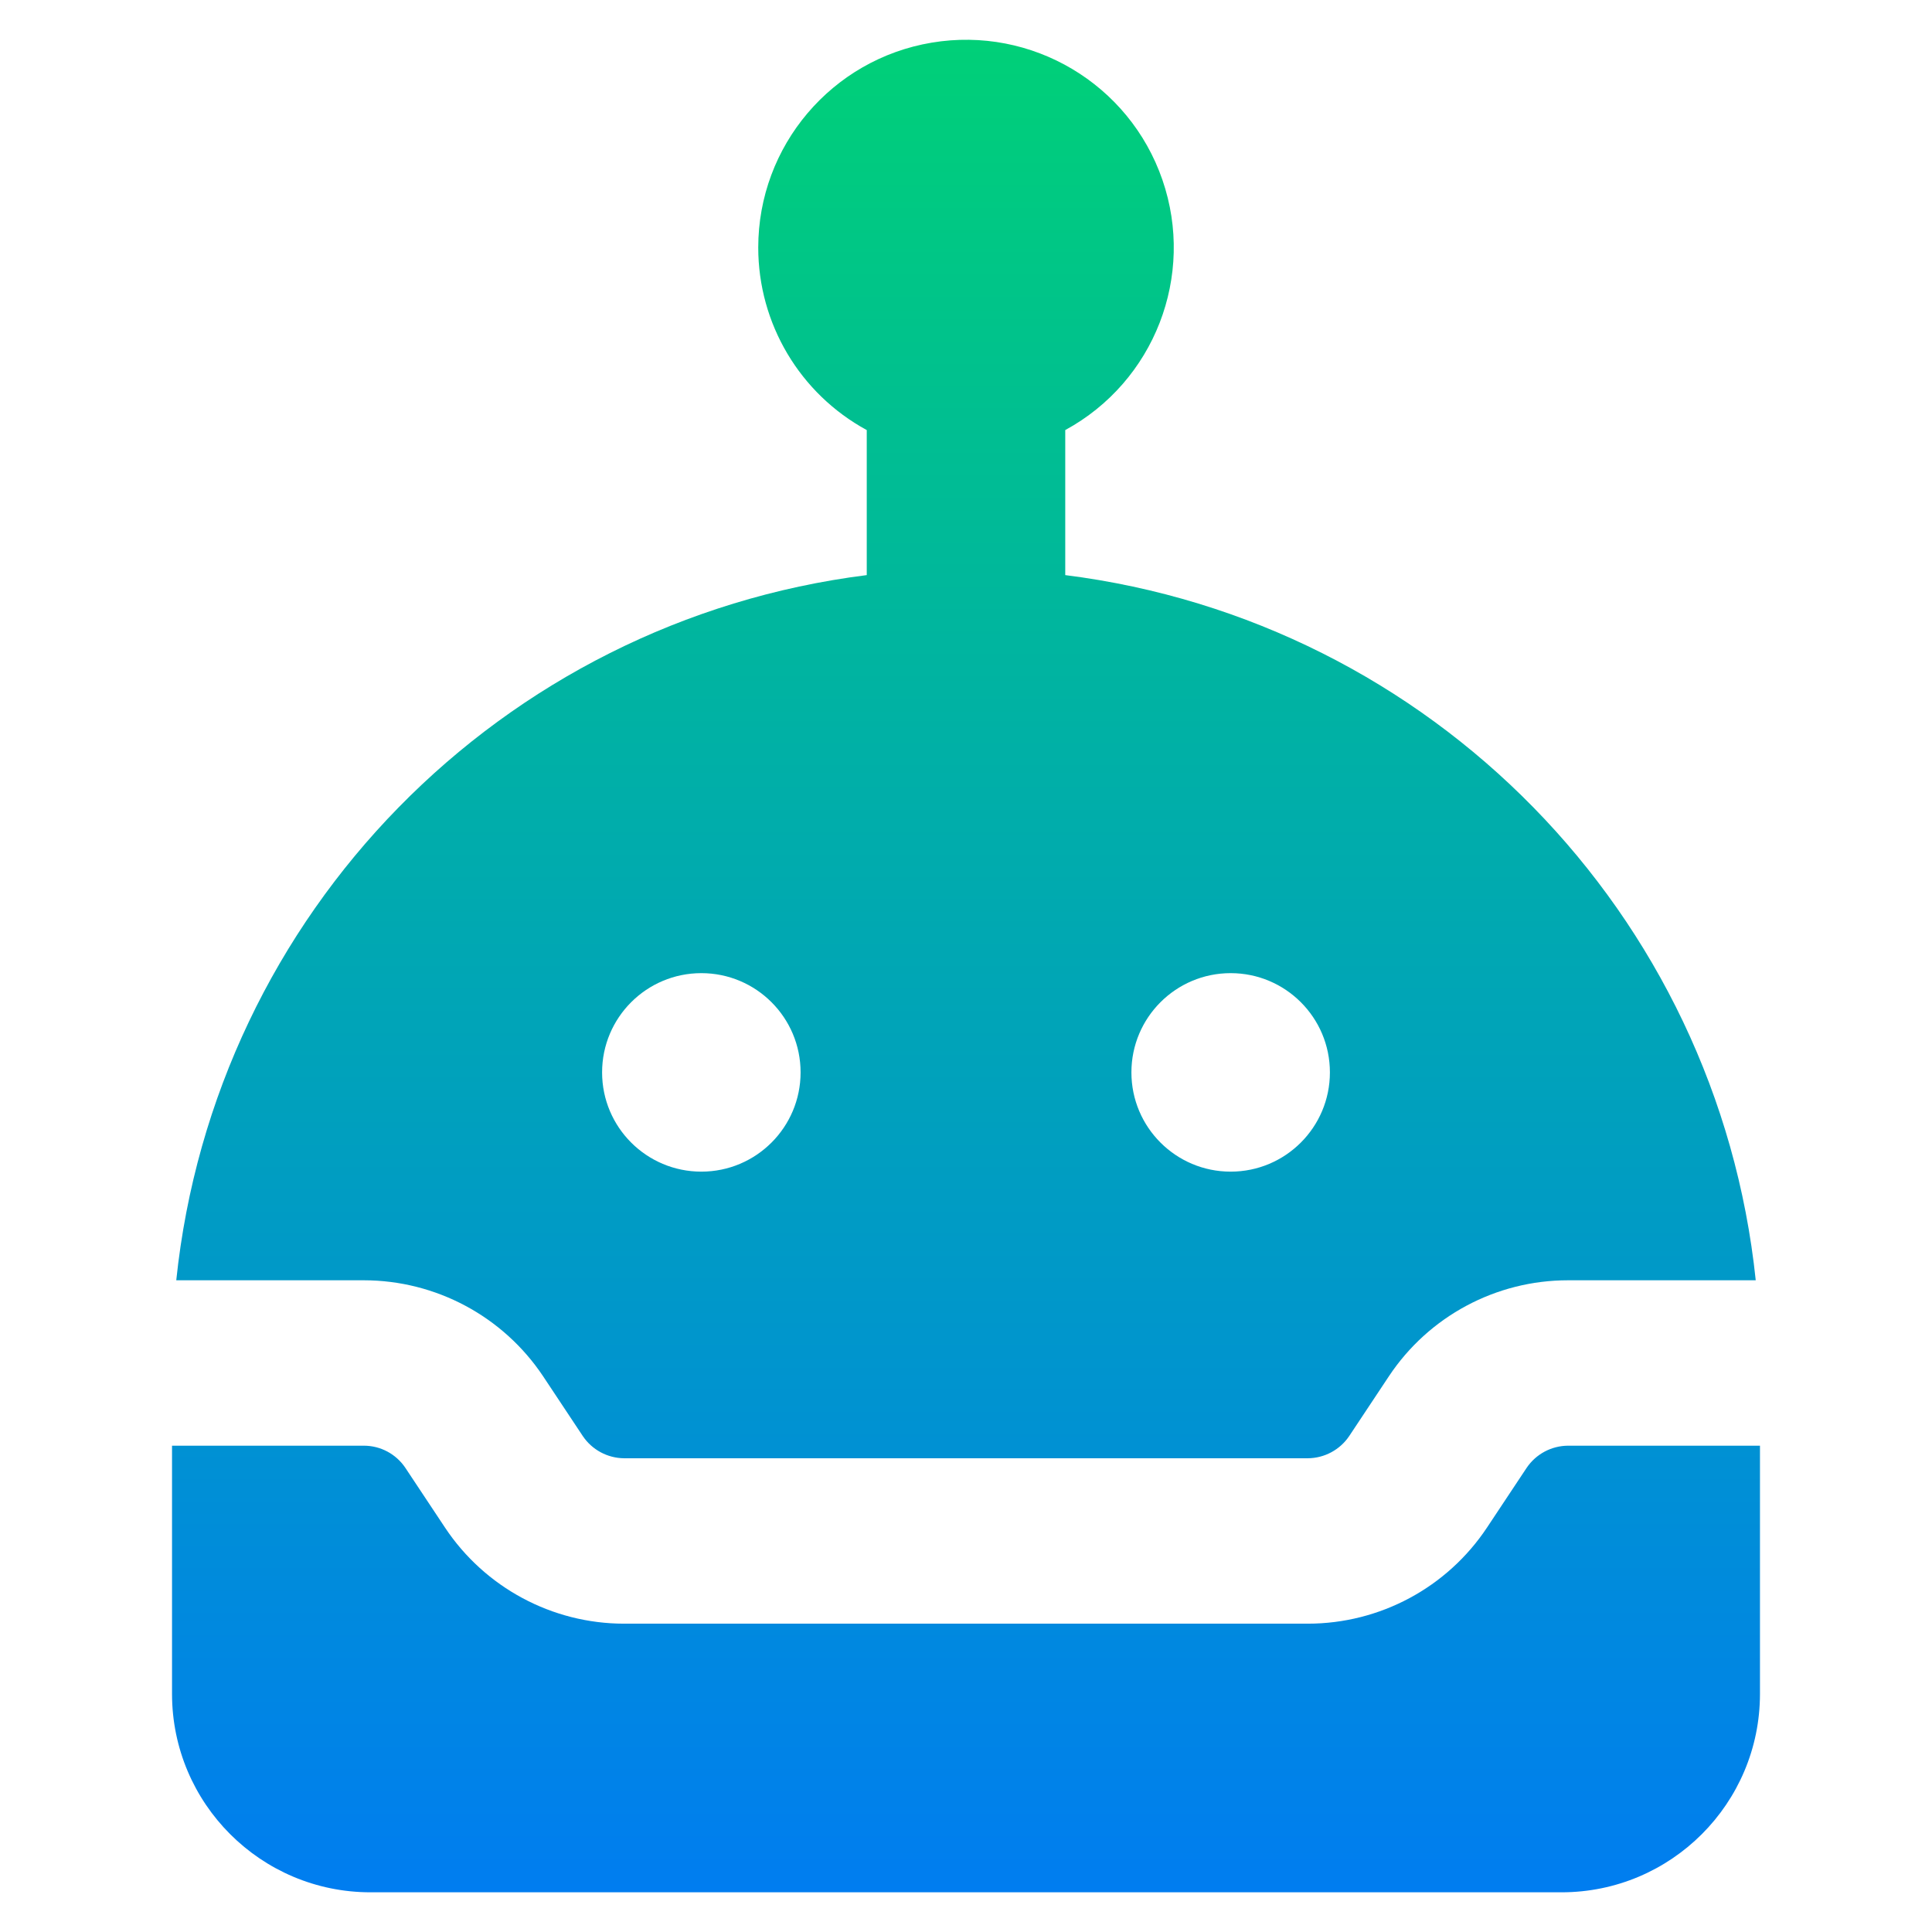
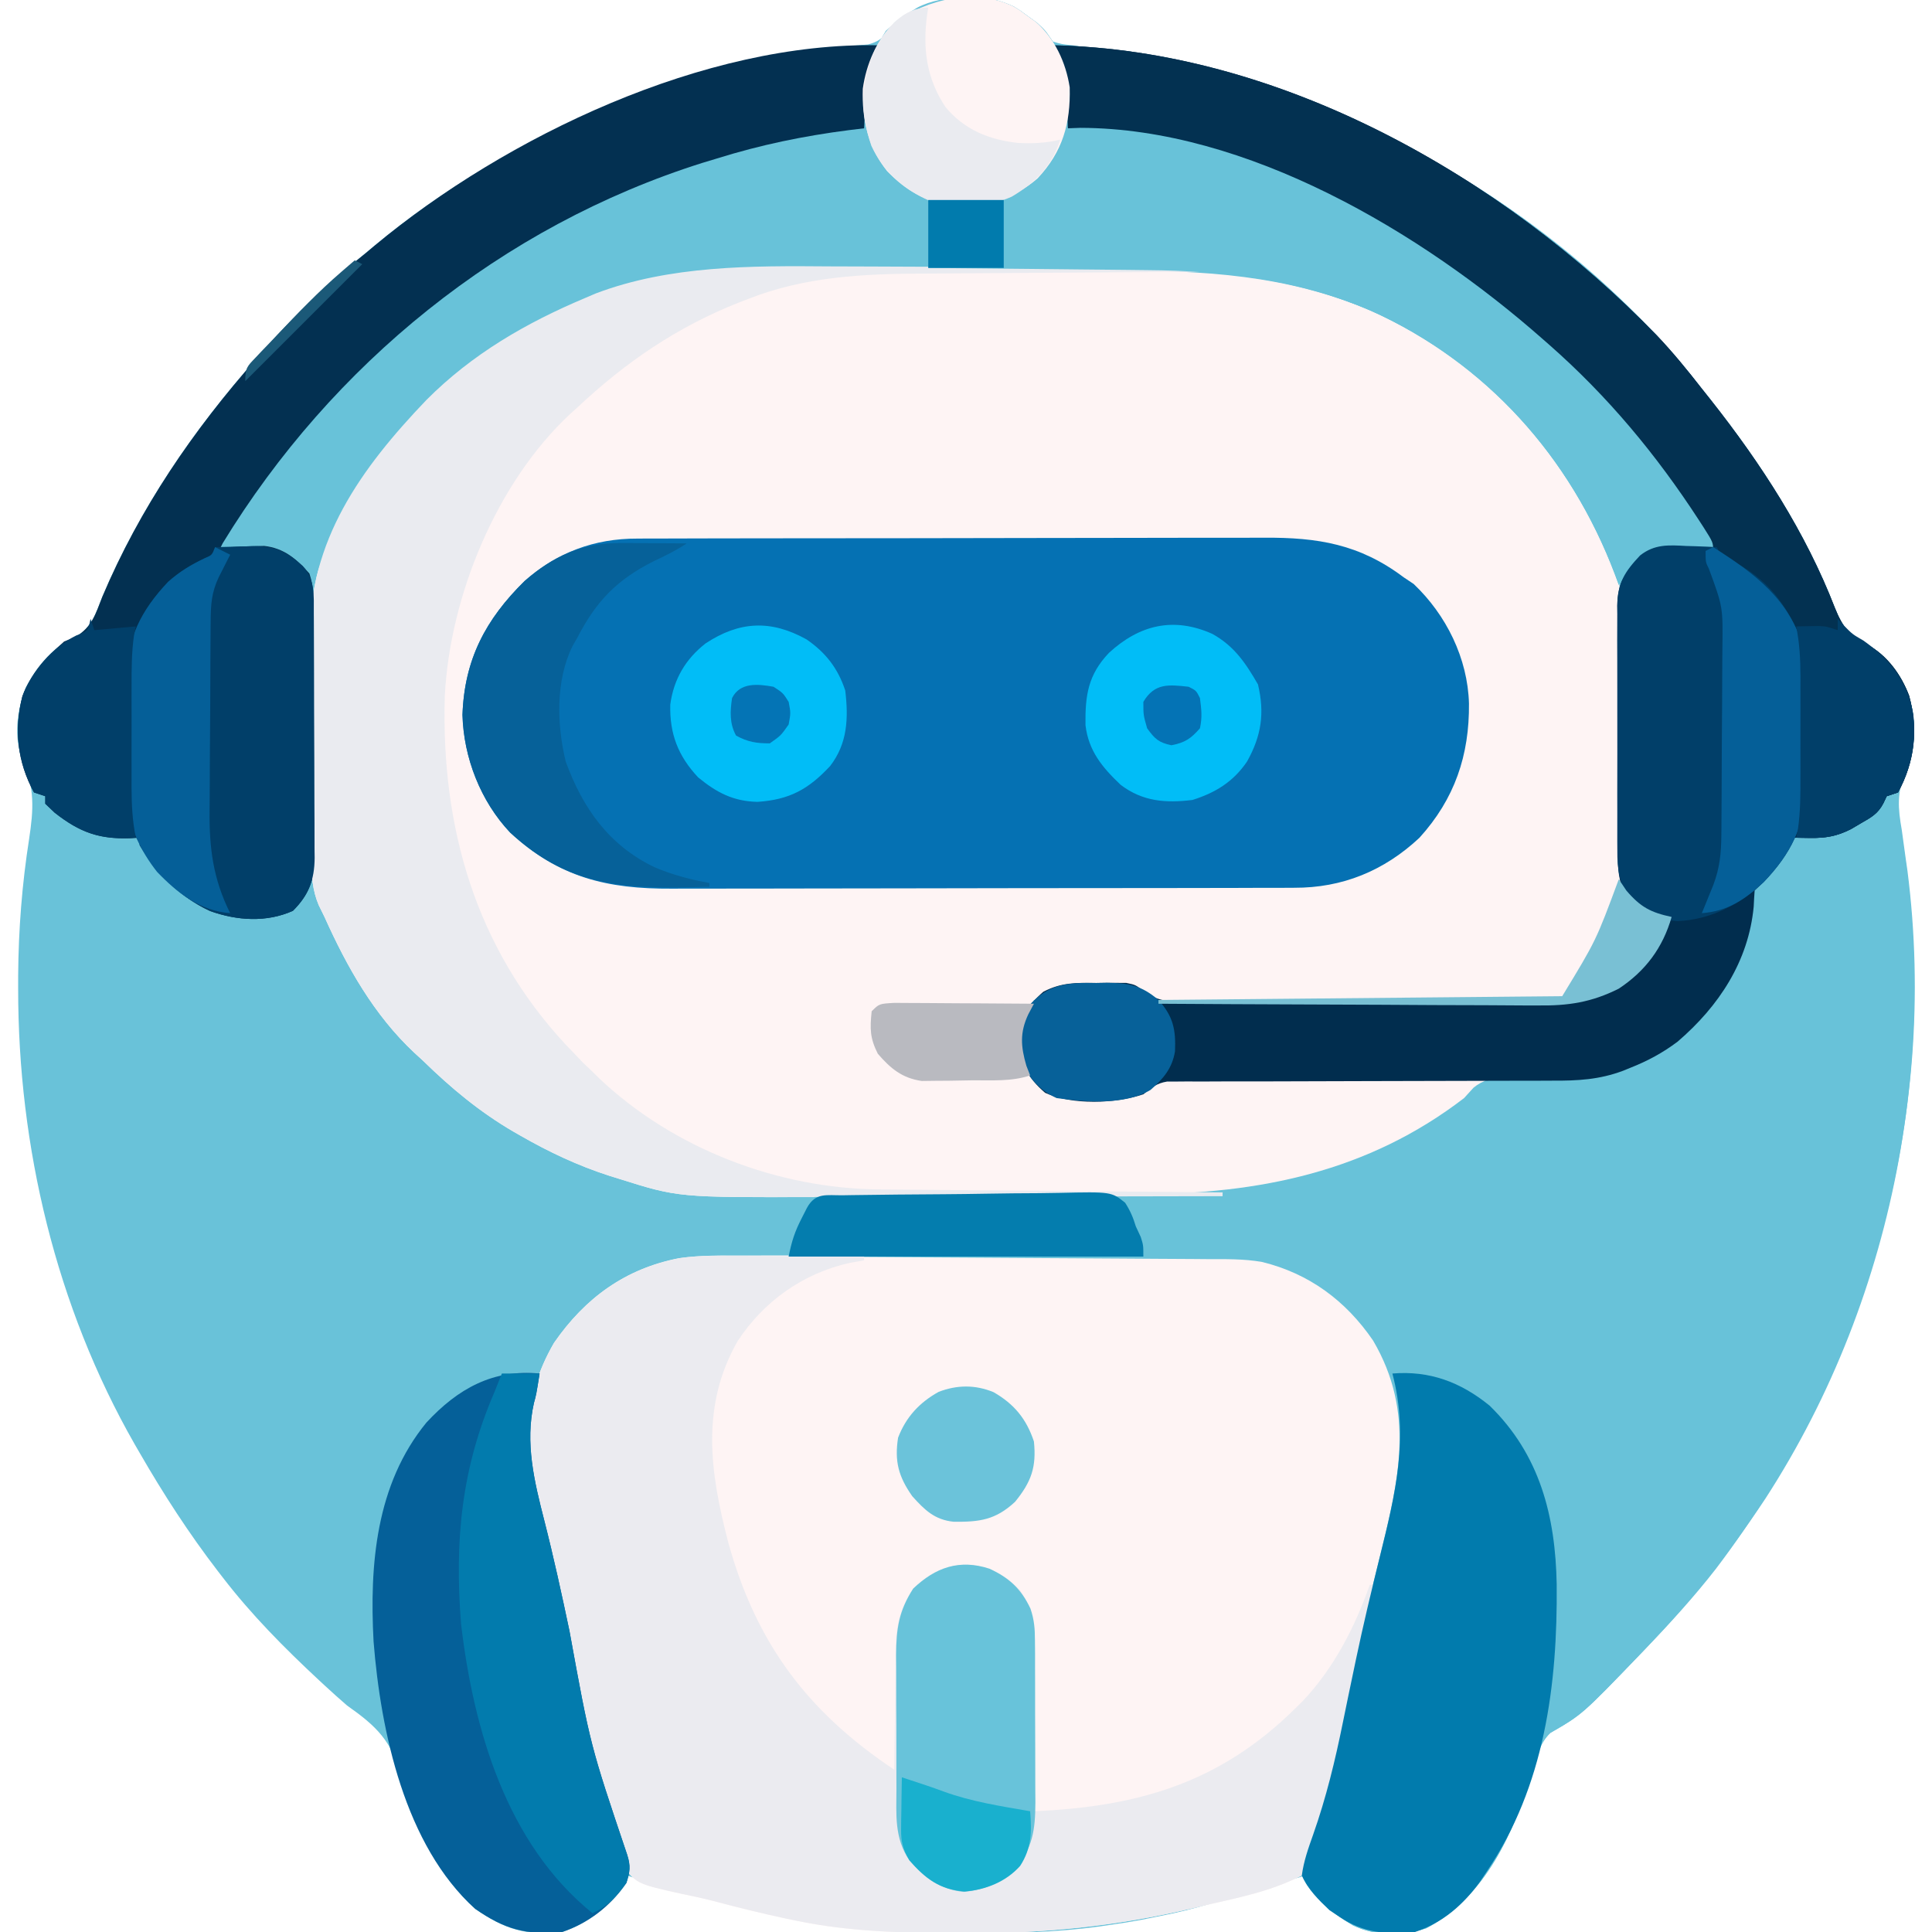
- <svg xmlns="http://www.w3.org/2000/svg" fill="none" viewBox="-0.3 -0.3 14.6 14.6" height="256" width="256">
-   <path fill="url(#a)" fill-rule="evenodd" d="M5.43 1.57a1.57 1.57 0 1 1 2.32 1.38v1.096a6 6 0 0 1 5.218 5.329h-1.419c-.544 0-1.052.272-1.353.725l-.3.452a.38.38 0 0 1-.313.168H4.416a.38.38 0 0 1-.312-.168l-.3-.452a1.63 1.63 0 0 0-1.354-.725H1.032A6 6 0 0 1 6.25 4.046V2.95a1.57 1.57 0 0 1-.82-1.38ZM1 12.5v-1.875h1.45c.126 0 .243.063.313.167l.3.452c.301.453.81.726 1.353.726h5.167c.545 0 1.053-.273 1.354-.726l.3-.452a.38.38 0 0 1 .312-.167H13V12.5a1.5 1.5 0 0 1-1.5 1.5h-9A1.5 1.5 0 0 1 1 12.5Zm4-3.946a.75.75 0 1 1 0-1.5.75.75 0 0 1 0 1.5Zm4 0a.75.75 0 1 1 0-1.5.75.75 0 0 1 0 1.5Z" clip-rule="evenodd" />
-   <defs>
-     <linearGradient id="a" x1="7" x2="7" y1="0" y2="14" gradientUnits="userSpaceOnUse">
-       <stop offset="0" stop-color="#00d078" />
-       <stop offset="1" stop-color="#007df0" />
-     </linearGradient>
-   </defs>
+ <svg xmlns="http://www.w3.org/2000/svg" width="512" height="512">
+   <path d="M268.688 1.75C270.457 2.855 270.457 2.855 272 4l2.875 2.063C277 8 277 8 279 11c2.353.707 2.353.707 5.145.992l3.208.439 3.46.444C317.617 16.679 342.64 24.145 367 36l2.233 1.085C400.36 52.423 429.688 75.555 451 103l2.422 3.047c13.217 16.736 25.115 35.063 32.828 55.016 2.078 5.136 3.79 7.38 8.727 9.82 5.231 2.888 8.875 7.977 10.96 13.492 1.972 7.194 1.807 13.205-1 20.125-2.242 5.674-1.982 9.586-.937 15.5q.513 3.654 1 7.313l.5 3.488c8.415 65.874-10.836 132.364-50.785 184.977-5.808 7.463-12.16 14.414-18.715 21.222l-1.52 1.587c-15.213 15.799-15.213 15.799-23.62 20.647-2.88 2.735-3.542 6.242-4.61 9.954C401.13 485.6 393.877 502.513 378 511c-6.178 2.06-13.52 2.13-19.437-.75-5.088-3.002-9.123-6.408-12.563-11.25v-2l-2.528.763c-28.145 8.447-28.145 8.447-39.347 10.675l-2.09.42c-2.34.435-4.68.798-7.035 1.142l-3.588.529c-11.679 1.603-23.262 1.83-35.037 1.784l-2.941-.007c-30.522-.109-58.376-6.15-87.434-15.306l-.855 1.844c-3.25 6.121-9.653 10.973-16.145 13.156-9.54 1.132-15.38-.794-23.062-6.125-9.648-8.66-16.492-22.826-19.713-35.245C103.818 461.37 99.77 457.462 92 452a216 216 0 0 1-5.937-5.312l-1.504-1.392C75.362 436.726 66.676 427.988 59 418l-1.276-1.65C50.047 406.36 43.291 395.912 37 385l-1.293-2.232C14.841 346.268 4.782 303.899 4.813 262l.002-3.539c.084-12.137 1.026-24.156 2.904-36.149 1.174-7.763 1.546-13.455-1.746-20.832-2.41-6.144-1.488-13.094.785-19.175 2.976-5.523 7.395-11.147 13.277-13.54 4.362-2.597 5.282-6.039 7.09-10.64C37.045 134.667 51.182 114.029 68 95l2.367-2.703C78.615 82.994 87.276 74.747 97 67l2.29-1.922c33.97-28.25 79.133-47.901 123.167-52.594l2.08-.225c1.829-.183 3.661-.33 5.494-.474C233.846 10.776 234.757 9.162 237 6c2.035-1.547 2.035-1.547 4.063-2.75l2.035-1.234c6.722-3.59 18.765-3.613 25.59-.266" fill="#69c2d9" />
+   <path d="M219.228 70.496c3.544.014 7.089.007 10.633.003q8.91-.002 17.82.034c6.808.027 13.615.029 20.423.017q9.949-.013 19.897.01 4.18.007 8.357 0c41.21-.052 74.347 8.312 104.642 37.44l1.918 1.691C413.813 119.603 420.984 133.778 427 147l1.08 2.22c1.185 3.582 1.204 6.958 1.191 10.688l.016 2.367q.015 2.535.018 5.071.008 4.017.04 8.034c.056 7.611.087 15.223.111 22.835q.025 6.991.085 13.984.018 2.66.018 5.319c0 2.482.018 4.963.04 7.445l-.014 2.206c.066 4.666.951 7.868 3.415 11.831 3.206 2.446 6.028 3.433 10 4-2.331 8.16-6.935 14.326-14 19-7.166 3.593-13.37 4.582-21.321 4.518l-3.286.02c-3.553.018-7.105.007-10.659-.007l-7.447.012a3280 3280 0 0 1-15.563-.022c-6.647-.022-13.293-.01-19.94.015-5.12.014-10.24.01-15.36 0q-3.676-.005-7.353.01c-3.423.01-6.845-.006-10.267-.028l-3.06.024c-5.972-.072-9.083-.79-13.744-4.542-2.52-.583-2.52-.583-5.04-.496l-2.757-.002-2.828.06-2.852-.021c-5.062.047-7.51.223-11.523 3.459h-2l-.937 2.375C272 270 272 270 271 272c-.404 5.252.11 8.569 3 13 3.482 3.7 5.627 5.297 10.75 5.594q2.625-.009 5.25-.094l2.656.008c5.336-.08 10.335-.5 14.344-4.508 2.708-.095 5.391-.126 8.1-.114h2.572c2.819 0 5.638.009 8.457.016l5.847.005q7.712.006 15.423.024 7.862.014 15.724.02 15.438.016 30.877.049c-19.533 19.728-48.318 30.797-75.942 31.134q-3.506.013-7.013.011l-3.886.01q-5.25.013-10.502.012l-6.585.006q-11.524.014-23.048.012-10.68.001-21.362.026-9.216.019-18.432.018-5.482-.002-10.967.013c-36.504.1-36.504.1-52.263-4.867l-2.534-.784C153.18 308.915 145.543 305.328 138 301l-1.85-1.059c-9.084-5.295-16.647-11.613-24.15-18.941l-2.172-1.984C99.108 268.982 91.954 256.264 86 243l-1.529-3.112c-1.702-4-1.921-7.834-1.923-12.14l-.035-2.408a795 795 0 0 1-.052-7.836l-.038-5.505q-.032-5.769-.034-11.537c-.005-4.885-.056-9.769-.12-14.654-.04-3.793-.05-7.586-.05-11.38a411 411 0 0 0-.05-5.394C81.788 143.347 95.682 124.09 113 106c12.069-12.131 26.333-20.401 42-27l2.898-1.242c19.416-7.345 40.889-7.365 61.33-7.262m-21.574 262.229 4.36-.015c3.92-.013 7.839-.014 11.758-.012q4.924 0 9.848-.008 11.623-.016 23.245-.006c7.972.006 15.943-.006 23.915-.027q10.3-.026 20.6-.02c4.091.001 8.183-.001 12.274-.015q5.772-.018 11.544.002 2.107.004 4.216-.009c15.905-.087 27.56 3.9 39.227 14.877 9.978 10.607 13.825 22.893 13.656 37.26-.395 7.746-2.417 15.24-4.235 22.748q-.612 2.61-1.219 5.219-1.263 5.413-2.551 10.82a1907 1907 0 0 0-3.753 16.18l-1.195 5.228-.585 2.556c-2.521 11.015-5.097 22.005-7.921 32.946-.888 3.568-.888 3.568-1.434 7.31-.686 4.202-1.504 6.075-4.404 9.241-8.046 4.218-17.206 6-26 8l-3.291.78c-19.826 4.66-39.004 6.614-59.334 6.532l-2.941-.006c-14.321-.051-28.366-.373-42.434-3.306l-3.043-.634c-6.382-1.372-12.695-2.927-19-4.612-2.838-.724-5.678-1.33-8.547-1.914-11.755-2.629-11.755-2.629-15.7-7.899-1.56-3.368-2.414-6.846-3.183-10.468-.545-2.56-1.196-5.073-1.87-7.602-3.982-15.324-7.057-30.898-10.32-46.387-1.881-8.901-3.848-17.751-6.105-26.565-4.288-16.775-5.496-31.466 3.6-47.06 8.21-11.852 18.859-19.688 33.158-22.44 5.863-.816 11.756-.705 17.664-.694" fill="#fef4f4" />
+   <path d="M500 211h2c13.446 63.377 1.083 131.81-34.2 186.224-9.491 14.314-19.894 27.411-31.8 39.776l-1.52 1.587c-15.213 15.799-15.213 15.799-23.62 20.647-2.88 2.735-3.542 6.242-4.61 9.954C401.13 485.6 393.877 502.513 378 511c-6.178 2.06-13.52 2.13-19.437-.75A72 72 0 0 1 355 508l-2.687-1.812c-2.863-2.709-5.72-5.54-7.313-9.188.49-3.771 1.73-7.232 2.996-10.805 3.46-9.81 5.845-19.663 7.904-29.848.928-4.59 1.892-9.174 2.854-13.757l.574-2.75c1.932-9.192 4.113-18.315 6.377-27.431 5.004-20.175 9.357-38.118-1.83-57.159-7.224-10.567-16.976-17.777-29.436-20.818-4.844-.858-9.733-.741-14.638-.75l-3.64-.031q-4.905-.038-9.81-.056c-3.425-.015-6.851-.042-10.277-.068q-9.717-.068-19.432-.116c-7.379-.039-14.757-.088-22.136-.138Q231.754 333.119 209 333c.697-3.805 1.724-6.801 3.5-10.25l1.344-2.64C215 318 215 318 216 317a58 58 0 0 1 4.1-.138c.883-.005 1.767-.01 2.678-.017l2.964-.003 3.105-.015q3.354-.016 6.71-.026 5.332-.019 10.663-.053c10.112-.062 20.223-.116 30.334-.15a4970 4970 0 0 0 18.541-.1q3.516-.021 7.031-.026c31.523-.048 60.42-5.917 85.874-25.472l2.488-2.738c4.78-4.019 11.637-2.822 17.512-2.762 17.304-.23 29.016-3.343 42.023-15.371 7.123-7.48 13.08-18.611 13.164-29.067.332-4.096 1.137-5.926 4.125-8.75l1.95-1.648c1.861-1.782 2.45-3.104 3.363-5.476C475 222 475 222 477.781 221.328q3.402-.397 6.809-.742c5.21-.895 9.304-3.313 13.41-6.586z" fill="#68c2d9" />
+   <path d="m168.974 142.733 2.344-.014c2.576-.013 5.152-.011 7.728-.01q2.78-.008 5.56-.02c5.025-.018 10.05-.022 15.075-.024q4.716-.001 9.43-.01 16.468-.028 32.935-.026a9541 9541 0 0 0 30.641-.051q13.176-.038 26.352-.036c5.24 0 10.48-.005 15.719-.026q7.398-.029 14.796-.005a685 685 0 0 0 5.408-.015c14.245-.09 25.353 1.698 37.038 10.504l2.625 1.75c8.66 8.204 14.336 19.723 14.668 31.68.13 13.701-3.767 25.278-13.137 35.601-9.373 8.759-20.43 13.293-33.206 13.236l-2.331.014c-2.557.013-5.114.011-7.67.01q-2.764.008-5.527.02c-4.99.018-9.98.022-14.97.024q-4.683.001-9.367.01-16.362.028-32.724.026c-10.144-.002-20.288.02-30.432.051q-13.092.038-26.184.036c-5.204 0-10.409.005-15.613.026q-7.35.029-14.698.005-2.685-.003-5.368.015c-17.094.108-30.002-2.944-42.878-14.879-7.827-8.286-12.33-19.859-12.625-31.187.508-14.673 6.13-25.284 16.437-35.438 8.608-7.575 18.483-11.318 29.974-11.267" fill="#0571b3" />
+   <path d="m194.04 332.805 3.05.008c3.179.011 6.357.036 9.535.062q3.255.016 6.512.027 7.931.034 15.863.098v1l-3.875.688c-12.37 2.792-22.688 10.147-29.621 20.683-9.9 17.307-7.34 34.918-2.484 53.475 7.386 26.703 21.068 44.88 43.98 60.154l.028-3.545c.04-4.369.106-8.737.18-13.105q.042-2.829.063-5.657c.022-2.72.068-5.44.12-8.162l.003-2.526c.142-5.762 1.388-10.177 4.606-15.005 4.857-4.615 8.99-6.48 15.621-6.316 5.24.697 9.106 3.01 12.754 6.753 2.707 4.27 3.877 7.753 3.852 12.812v3.093l-.032 3.303-.008 3.408c-.011 3.587-.037 7.173-.062 10.76q-.016 3.651-.027 7.302-.034 8.943-.098 17.885c27.233-1.181 48.976-7.315 69-27l2.117-2.078C353.4 442.22 359.05 431.279 363 420h1c-.586 6.088-1.517 11.9-2.926 17.848l-.572 2.47q-.901 3.872-1.815 7.745l-1.185 5.107a1171 1171 0 0 1-6.682 27.347c-.872 3.51-.872 3.51-1.414 7.235-.687 4.205-1.503 6.08-4.406 9.248-8.046 4.218-17.206 6-26 8l-3.291.78c-19.826 4.66-39.004 6.614-59.334 6.533l-2.941-.007c-14.321-.051-28.366-.373-42.434-3.306l-3.043-.634c-6.382-1.372-12.695-2.927-19-4.612-2.838-.724-5.678-1.33-8.547-1.914-11.755-2.629-11.755-2.629-15.7-7.899-1.56-3.368-2.414-6.846-3.183-10.468-.545-2.56-1.196-5.073-1.87-7.602-3.982-15.324-7.057-30.898-10.32-46.387-1.881-8.901-3.848-17.751-6.105-26.565-4.288-16.775-5.496-31.466 3.6-47.06 8.299-11.981 18.954-19.66 33.374-22.445 4.615-.684 9.176-.66 13.833-.61" fill="#ebebf0" />
+   <path d="M279 12c60.152 1.203 118.914 34.56 160.04 76.848 4.274 4.492 8.158 9.256 11.96 14.152l2.422 3.047c13.217 16.736 25.115 35.063 32.828 55.016 2.078 5.136 3.79 7.38 8.727 9.82 5.231 2.888 8.875 7.977 10.96 13.492 2.44 8.903 1.497 17.455-2.937 25.625l-3 1-.883 1.863c-1.486 2.842-3.235 3.733-5.992 5.325l-2.617 1.542c-3.867 1.958-6.95 2.396-11.258 2.333l-2.422-.028L475 222l-.562 2c-2.236 4.666-5.793 8.355-9.438 12a135 135 0 0 0-.25 4.25c-1.372 14.556-9.277 26.445-20.14 35.777-3.944 2.981-8.02 5.163-12.61 6.973l-1.826.747c-6.332 2.378-12.062 2.677-18.78 2.638l-3.414.016q-3.645.015-7.292.01c-3.846-.005-7.69.01-11.536.028-8.849.04-17.698.052-26.547.064-8.774.011-17.548.034-26.323.077-3.791.014-7.582.01-11.374.005l-6.948.03-3.2-.018-2.936.024-2.545.003c-2.796.461-4.107 1.604-6.279 3.376-7.478 2.493-18.824 2.913-26.027-.387-4.674-4.012-6.672-7.903-7.348-13.988.593-5.729 2.554-9.035 6.867-12.8 4.77-2.481 8.713-2.414 14.008-2.325.924-.015 1.849-.03 2.8-.047l5.186.03C301 261 301 261 303.482 263c4.423 3.008 9.144 2.56 14.322 2.518l3.264.02c3.556.018 7.11.007 10.666-.007l7.436.012q7.792.008 15.585-.022c6.642-.022 13.283-.01 19.926.015 5.12.014 10.24.01 15.36 0q3.67-.005 7.343.01c3.432.01 6.863-.006 10.295-.028l3.036.024c10.107-.12 17.94-3.321 25.3-10.237 3.183-3.696 5.153-7.813 6.985-12.305l-3.187-.25c-4.178-.822-5.874-1.727-8.813-4.75-2.154-4.16-2.29-8.06-2.275-12.648l-.015-2.284c-.014-2.48-.013-4.962-.01-7.443l-.014-5.189q-.01-5.431-.002-10.864c.006-4.637-.01-9.274-.034-13.91-.015-3.571-.016-7.142-.013-10.712q0-2.565-.015-5.129a716 716 0 0 1 .006-7.173l-.023-2.131c.063-5.949 2.031-8.902 5.77-13.33 4.626-3.736 11.036-2.71 16.625-2.187l3 1c-28.299-49.925-75.2-84.75-129-103l-2.301-.8C309.804 37.775 296.46 35.913 283 34l-.113-2.781C282.51 24.212 281.94 18.393 279 12" fill="#012d4e" />
+   <path d="M268.688 1.75c1.636.984 1.636.984 3.312 2.25l2.5 1.805c5.337 4.686 8.197 11.075 8.879 18.093-.004 3.39-.11 6.725-.379 10.102l3.29-.121C330.417 33.966 376.77 61.549 409 90c.508.445 1.015.89 1.539 1.347 15.555 13.677 28.435 29.163 39.711 46.528l1.16 1.785c2.59 4.086 2.59 4.086 2.59 6.34-1.074-.07-2.148-.14-3.254-.21-9.162-.753-9.162-.753-17.121 3.023-1.809 1.958-3.135 3.952-4.625 6.187l-1.031-2.79c-11.808-31.162-33.995-55.909-64.524-69.831-22.548-9.605-44.44-10.704-68.628-10.714q-3.171-.002-6.341-.01-11.13-.028-22.258-.026c-6.842.002-13.684-.02-20.526-.051q-8.9-.039-17.8-.036c-3.518 0-7.035-.004-10.552-.026-41.392-.237-76.015 8.06-106.34 37.484-12.465 12.423-22.812 29.107-28 46l-1.812-2.312c-3.403-4.32-3.403-4.32-8.188-6.688-2.573-.07-5.116-.094-7.687-.062l-2.127.013q-2.594.02-5.186.049c8.233-22.165 30.162-44.13 48-59l1.538-1.292c29.593-24.75 65.018-42.036 102.775-49.958l2.499-.533c5.491-1.093 10.59-1.374 16.188-1.217l-.14-2.492c-.296-9.128 1.071-15.576 5.89-23.32 8.54-8.302 22.794-11.903 33.938-6.438" fill="#68c2d9" />
+   <path d="m233 12-1.437 3.688C229.535 21.676 229.28 27.724 229 34l-3.96.48C212.984 36.023 201.591 38.375 190 42l-3.82 1.152C132.913 59.947 87.94 96.567 59 144l-1 2 3-1a100 100 0 0 1 5.875-.25l3.117-.078c5.227.57 8.62 3.455 12.008 7.328 1.177 3.532 1.155 6.73 1.161 10.406l.015 2.277q.021 3.73.027 7.462l.017 5.19q.015 5.444.02 10.887c.006 4.644.03 9.287.058 13.93.019 3.576.024 7.15.026 10.725q.004 2.568.024 5.135a731 731 0 0 1 .008 7.194l.028 2.13c-.05 5.898-1.593 9.873-5.759 14.039-6.995 3.136-14.776 2.62-21.937.063C47.743 237.768 41.519 231.447 37 224v-2l-2.125.14c-8.585.327-13.691-1.515-20.375-6.765L12 213v-2l-3-1c-4.401-8.11-5.335-16.629-3.062-25.5 2.18-5.835 6.447-10.422 11.062-14.5l3.035-1.234c4.362-2.598 5.282-6.04 7.09-10.641C37.045 134.667 51.182 114.029 68 95l2.367-2.703C78.615 82.994 87.276 74.747 97 67l2.29-1.922C134.121 36.11 186.76 11.037 233 12" fill="#033051" />
+   <path d="M219.886 70.594c3.607.026 7.215.028 10.822.033 6.789.012 13.577.044 20.366.085 7.746.045 15.492.067 23.239.087 15.896.041 31.791.111 47.687.201v1l-3.568.018q-16.747.086-33.493.218c-5.738.044-11.476.084-17.214.11q-8.325.041-16.65.117-3.158.025-6.314.035c-15.884.052-31.427.795-46.386 6.69l-2.379.91C179.58 86.562 165.84 95.912 153 108l-1.828 1.633c-19.626 18.25-31.966 48.44-33.298 74.87-.997 34.674 8.112 66.657 32.142 92.427L152 279l2.5 2.625L157 284l1.738 1.723c19.744 18.702 47.447 29.313 74.442 29.482l2.988.03q4.853.046 9.707.081l6.759.063q8.868.082 17.735.153 9.06.077 18.12.161 17.755.162 35.511.307v1q-25.792.07-51.585.104-11.978.014-23.957.047-10.451.03-20.902.037-5.524.003-11.048.023c-36.715.141-36.715.141-52.508-4.836l-2.534-.784C153.18 308.915 145.543 305.328 138 301l-1.85-1.059c-9.084-5.295-16.647-11.613-24.15-18.941l-2.172-1.984C99.108 268.982 91.954 256.264 86 243l-1.529-3.112c-1.702-4-1.921-7.834-1.923-12.14l-.035-2.408a795 795 0 0 1-.052-7.836l-.038-5.505q-.032-5.769-.034-11.537c-.005-4.885-.056-9.769-.12-14.654-.04-3.793-.05-7.586-.05-11.38a411 411 0 0 0-.05-5.394C81.788 143.347 95.682 124.09 113 106c12.069-12.131 26.333-20.401 42-27l2.898-1.242c19.663-7.439 41.292-7.335 61.988-7.164" fill="#eaebf0" />
+   <path d="M279 12c60.152 1.203 118.914 34.56 160.04 76.848 4.274 4.492 8.158 9.256 11.96 14.152l2.422 3.047c13.217 16.736 25.115 35.063 32.828 55.016 2.078 5.136 3.79 7.38 8.727 9.82 5.231 2.888 8.875 7.977 10.96 13.492 2.44 8.903 1.497 17.455-2.937 25.625l-3 1-.883 1.863c-1.486 2.842-3.235 3.733-5.992 5.325l-2.617 1.542c-3.685 1.866-6.654 2.4-10.758 2.333L476 222l.485-2.382c.644-4.522.716-8.95.753-13.513l.025-2.869q.02-2.996.032-5.993.017-3.047.062-6.095c.043-2.952.059-5.903.069-8.855l.053-2.719c-.031-9.084-3.53-17.638-10.041-24.133-2.893-2.589-5.411-4.428-8.938-6.129-4.273-2.32-6.124-6.032-8.559-10.117C421.638 92.612 376.035 60.312 325 43l-2.301-.8C309.804 37.775 296.46 35.913 283 34l-.113-2.781C282.51 24.212 281.94 18.393 279 12" fill="#033151" />
+   <path d="M143 364c-.895 5.623-.895 5.623-1.508 7.816-2.389 10.6.11 20.83 2.74 31.1 2.487 9.724 4.616 19.5 6.685 29.32 5.523 30.302 5.523 30.302 15.298 59.31.943 2.948.721 4.529-.215 7.454-4.115 6.043-10.026 10.675-17 13-9.638.871-15.272-.72-23.062-6.125C107.273 489.122 100.884 458.81 99 435c-1.091-20.306.592-41.63 14-58 8.289-8.954 17.62-14.208 30-13" fill="#056099" />
+   <path d="M369 364c9.834-.82 18.09 2.267 25.75 8.5 13.349 13.01 17.453 29.284 17.789 47.325.256 26.768-3.22 53.504-18.539 76.175l-1.68 2.516C387.833 504.76 382.38 509.54 375 512c-7.633.69-13.578.336-20-4l-2.687-1.812c-2.863-2.709-5.72-5.54-7.313-9.188.49-3.771 1.73-7.232 2.996-10.805 3.46-9.81 5.845-19.663 7.904-29.848.928-4.59 1.892-9.174 2.854-13.757l.574-2.75c1.932-9.192 4.113-18.315 6.377-27.431C369.802 395.89 373.45 380.884 369 364" fill="#017bad" />
+   <path d="m282 32 1 2 3.29-.121C330.417 33.966 376.77 61.549 409 90c.508.445 1.015.89 1.539 1.347 15.555 13.677 28.435 29.163 39.711 46.528l1.16 1.785c2.59 4.086 2.59 4.086 2.59 6.34-1.074-.07-2.148-.14-3.254-.21-9.162-.753-9.162-.753-17.121 3.023-1.809 1.958-3.135 3.952-4.625 6.187l-1.031-2.79c-11.808-31.162-33.995-55.909-64.524-69.831-19.358-8.246-38.71-10.644-59.535-10.793q-2.524-.028-5.047-.059c-4.375-.05-8.75-.09-13.124-.128-4.485-.04-8.97-.091-13.456-.141Q259.143 71.115 246 71V53l7.438.25c6.658.08 11.862-.515 17.562-4.25l1.73-1.133c4.77-3.557 7.554-8.064 9.02-13.804z" fill="#68c2d9" />
+   <path d="m446.875 144.688 2.375.068c1.918.058 3.834.148 5.75.244l1 2a79 79 0 0 0 4.125 2.188c9.521 5.198 14.474 12.608 17.875 22.812.105 1.404.158 2.813.177 4.22l.039 2.572.022 2.774.025 2.875q.02 3.018.032 6.035.017 3.067.062 6.136c.043 2.964.059 5.927.069 8.892l.053 2.731c-.036 10.534-3.91 18.062-11.124 25.57-6.332 5.902-13.977 9.938-22.78 10.293-5.121-.353-8.647-1.637-12.575-5.098-2.833-4.595-3.434-8.474-3.388-13.762l-.016-2.284c-.013-2.476-.005-4.95.006-7.427q-.003-2.592-.01-5.184-.005-5.423.017-10.846c.017-4.63.007-9.258-.01-13.887-.012-3.567-.008-7.133 0-10.699q.004-2.56-.008-5.12c-.008-2.387.004-4.772.02-7.158l-.018-2.128c.078-6.034 1.99-9.002 6.04-13.298 3.835-3.03 7.538-2.779 12.242-2.52M57 145a572 572 0 0 1 7.688-.187l2.185-.077c6.005-.082 8.992 1.366 13.377 5.264 3.275 3.742 2.904 7.7 2.911 12.406l.015 2.277q.021 3.73.027 7.462l.017 5.19q.015 5.444.02 10.887c.006 4.644.03 9.287.058 13.93.019 3.576.024 7.15.026 10.725q.004 2.568.024 5.135a731 731 0 0 1 .008 7.194l.028 2.13c-.05 5.898-1.593 9.873-5.759 14.039-6.995 3.136-14.776 2.62-21.937.063-9.102-4.204-16.21-11.842-20.244-20.952-1.784-4.86-1.895-9.407-1.878-14.54l-.015-2.854a788 788 0 0 1 .003-5.945c.008-3.007-.02-6.012-.052-9.018q-.003-2.904.002-5.809l-.034-2.684c.114-10.405 4.002-17.967 11.073-25.437 3.007-2.691 6.07-4.544 9.707-6.262 1.93-.817 1.93-.817 2.75-2.937" fill="#013f69" />
+   <path d="M133 364h10c-.895 5.623-.895 5.623-1.508 7.816-2.389 10.6.11 20.83 2.74 31.1 2.487 9.724 4.616 19.5 6.685 29.32 5.523 30.302 5.523 30.302 15.298 59.31.946 2.957.741 4.522-.215 7.454-2.692 3.71-4.839 6.128-9 8-22.703-18.34-31.529-48.632-34.817-76.668-1.729-22.015.074-41.118 8.817-61.332q1.01-2.495 2-5" fill="#027bad" />
+   <path d="M262.223 415.723c5.195 2.398 8.383 5.324 10.861 10.575 1.014 2.99 1.176 5.346 1.19 8.499l.03 3.459-.003 3.709.013 3.836q.01 4.013.002 8.027c-.006 3.417.01 6.834.034 10.251.018 3.275.015 6.549.013 9.823l.028 3.703c-.04 7.522-.699 12.18-5.641 18.082-4.163 3.501-7.901 5.118-13.312 5.688-6.392-.697-10.304-3.57-14.438-8.375-4.037-5.88-3.45-12.133-3.434-18.992l-.015-3.818q-.011-3.992.003-7.983a848 848 0 0 0-.038-10.174c-.023-3.258-.016-6.517-.012-9.775l-.034-3.663c.057-7.007.726-11.653 4.53-17.595 5.937-5.64 12.24-7.873 20.223-5.277" fill="#68c3da" />
+   <path d="M268.688 1.75c1.636.984 1.636.984 3.312 2.25l2.5 1.797c5.035 4.437 7.965 10.741 8.984 17.34.247 9.634-1.872 17.06-8.511 24.136-6.6 5.777-13.99 7.158-22.547 7.063-7.146-.7-12.415-3.93-17.363-9.023-5.045-6.342-6.683-13.786-6.418-21.793.914-6.483 3.637-12.933 8.355-17.52 8.812-6.274 21.399-9.295 31.688-4.25" fill="#fef4f4" />
+   <path d="m164.52 143.902 3.095.01 3.197.025 3.256.014q3.966.018 7.932.049c-2.841 1.894-5.6 3.245-8.687 4.688-9.771 4.89-15.333 10.617-20.313 20.312l-1.258 2.195c-4.544 9.121-4.172 20.883-1.824 30.606 4.49 12.366 11.489 22.248 23.52 28.012 4.793 2.035 9.444 3.264 14.562 4.187v1c-21.138.615-36.603.649-52.812-14.375-7.827-8.286-12.33-19.859-12.625-31.187.508-14.673 6.13-25.284 16.437-35.438 7.57-6.662 15.327-10.155 25.52-10.098" fill="#066199" />
+   <path d="M321.313 168c5.82 3.257 8.794 7.73 12.062 13.375 1.81 7.604.916 13.608-2.89 20.43-3.598 5.32-8.353 8.285-14.485 10.195-7.103.872-13.188.402-19-4-4.87-4.61-8.525-8.995-9.336-15.832-.103-7.897.675-13.308 6.207-19.14 8.067-7.427 17.122-9.658 27.442-5.028m-107.579 1.441c5.09 3.502 8.34 7.688 10.266 13.559.871 7.343.616 14.004-4 20-5.749 6.177-10.793 8.942-19.25 9.5-6.411-.131-10.852-2.469-15.75-6.5-5.342-5.718-7.567-11.577-7.371-19.309.927-6.72 4.045-12.035 9.371-16.191 8.944-5.885 17.258-6.318 26.734-1.059" fill="#01bdf7" />
+   <path d="m57 145 4 2-.84 1.645-1.097 2.167-1.09 2.145c-1.93 4.054-2.114 7.276-2.15 11.727l-.02 2.046c-.02 2.236-.031 4.472-.041 6.708l-.013 2.323q-.03 6.097-.044 12.196c-.011 4.174-.046 8.349-.085 12.523a1376 1376 0 0 0-.038 9.688 512 512 0 0 1-.035 4.612c-.114 9.963.927 18.168 5.453 27.22-7.973-.598-14.006-5.355-19.395-10.965-4.287-5.435-7.69-12.274-7.782-19.256l-.039-2.57-.022-2.775-.025-2.875q-.02-3.018-.032-6.035a691 691 0 0 0-.062-6.136 805 805 0 0 1-.069-8.892l-.053-2.731c.035-10.483 3.898-18.04 11.022-25.566 3.007-2.691 6.07-4.544 9.707-6.262 1.93-.817 1.93-.817 2.75-2.937m397 0c11.034 6.973 20.406 13.923 24 27 .307 3.287.328 6.56.336 9.86l.02 2.861q.015 2.991.015 5.981c.004 3.024.04 6.047.078 9.071q.009 2.919.012 5.836l.043 2.703c-.074 10.486-3.967 18.001-11.133 25.485-4.94 4.59-9.492 7.687-16.371 8.203l.84-2.047 1.098-2.703 1.09-2.672c1.724-4.57 2.109-8.405 2.149-13.315l.02-2.027q.028-3.311.041-6.623l.013-2.295q.03-6.016.044-12.033c.011-4.124.046-8.248.085-12.372.027-3.188.035-6.375.038-9.562q.008-2.28.035-4.558c.145-10.942.145-10.942-3.593-21.096C452 149 452 149 452 146z" fill="#055f98" />
+   <path d="m223.378 316.76 2.34-.04c8.087-.127 16.175-.183 24.262-.235q5.76-.04 11.518-.143c4.63-.082 9.26-.125 13.892-.14q2.649-.018 5.296-.078c13.845-.3 13.845-.3 17.486 2.614 1.335 2.085 2.128 3.897 2.828 6.262l1.312 2.813C303 330 303 330 303 333h-94c.825-4.127 1.63-6.62 3.5-10.25l1.344-2.64c2.286-4.171 5.152-3.297 9.534-3.35" fill="#047dae" />
+   <path d="m24 164 1 3 11-1-.492 2.375c-.64 4.566-.651 9.02-.64 13.625l-.004 2.89q0 3.016.006 6.032.005 4.602-.007 9.203 0 2.938.004 5.875l-.006 2.766c.017 4.526.217 8.78 1.139 13.234-8.942.66-14.497-1.11-21.5-6.625L12 213v-2l-3-1c-4.401-8.11-5.335-16.629-3.062-25.5 2.517-6.739 7.87-12.917 14.292-16.102 3.077-1.145 3.077-1.145 3.77-4.398m463 0 1.625 1.75c2.313 2.342 2.313 2.342 5.188 4 6.976 4.924 11.604 10.768 13.187 19.25.963 7.418-.418 14.399-4 21l-3 1-.883 1.863c-1.486 2.842-3.235 3.733-5.992 5.325l-2.617 1.542c-3.685 1.866-6.654 2.4-10.758 2.333L476 222l.492-2.375c.64-4.566.651-9.02.64-13.625l.004-2.89q0-3.016-.006-6.032-.006-4.601.007-9.203 0-2.937-.004-5.875l.006-2.766c-.017-4.526-.217-8.78-1.139-13.234l3.813-.062 2.144-.036C484 166 484 166 487 167z" fill="#013f69" />
+   <path d="m246 2-.324 2.02c-1.164 8.95-.167 16.703 4.887 24.355 5 6 11.543 8.658 19.187 9.5 3.883.204 7.448.05 11.25-.875-2.325 7.12-6.44 11.266-12.844 15.105-6.744 3.044-14.953 3.156-21.969 1.051-6.847-3.09-12.123-7.652-15.28-14.543-3.029-8.93-2.894-16.81.96-25.422C234.753 7.61 239.277 2 246 2" fill="#eaebf0" />
+   <path d="M290.5 260.5c.924-.015 1.849-.03 2.8-.047 5.74.033 9.181.68 13.7 4.547 3.937 4.352 4.63 7.915 4.39 13.598-.737 4.535-3.092 7.261-6.452 10.214-6.724 4.121-17.377 3.266-24.938 2.188-4.736-2.17-6.884-5.14-9.5-9.5-1.152-5.762-.79-9.76 2.04-14.824 5.252-6.026 10.47-6.301 17.96-6.176" fill="#076199" />
+   <path d="M263.273 368.922c5.453 3.121 8.72 7.059 10.727 13.078.693 6.812-.68 10.69-5 16-5.188 4.817-9.401 5.354-16.273 5.281-5.07-.523-7.69-3.13-10.977-6.781-3.62-5.172-4.733-9.212-3.75-15.5 2.1-5.469 5.658-9.323 10.762-12.148 4.913-1.87 9.63-1.91 14.511.07" fill="#6bc3da" />
+   <path d="M236.99 265.773q2.588.001 5.174.032l2.75.008c2.903.011 5.807.037 8.711.062q2.949.016 5.898.027 7.239.035 14.477.098l-1.48 2.781c-2.295 4.861-2.003 8.558-.52 13.656l1 2.563c-4.954 1.651-10.098 1.264-15.287 1.295-2.008.017-4.016.061-6.024.105l-3.865.026-3.528.044c-5.226-.745-8.284-3.298-11.671-7.22-2.107-4.214-2.091-6.586-1.625-11.25 2-2 2-2 5.99-2.227" fill="#b9bac0" />
+   <path d="m239 471 1.811.604q2.325.774 4.65 1.54c1.534.517 3.062 1.051 4.578 1.618 7.433 2.712 15.19 3.894 22.961 5.238.446 5.461.39 9.808-2.656 14.496-3.762 4.21-9.11 6.335-14.656 6.754-6.584-.446-10.412-3.38-14.688-8.25-1.73-2.896-2.243-4.968-2.195-8.328l.02-2.422.05-2.5.027-2.547c.024-2.068.06-4.135.098-6.203" fill="#19b0ce" />
+   <path d="m429 233 2 3c3.78 4.429 6.476 5.809 12 7-2.331 8.16-6.935 14.326-14 19-7.208 3.628-13.417 4.568-21.417 4.454l-3.314.002c-3.582-.003-7.164-.034-10.746-.065a4412 4412 0 0 1-27.129-.116c-6.69-.044-13.38-.06-20.07-.08-13.108-.042-26.216-.11-39.324-.195v-1l107-1c8.976-14.743 8.976-14.743 15-31" fill="#79c0d4" />
+   <path d="M246 53h20v18h-20z" fill="#017bad" />
+   <path d="M205 182c2.5 1.625 2.5 1.625 4 4 .563 2.938.563 2.938 0 6-2.062 2.938-2.062 2.938-5 5-3.52 0-5.85-.369-8.937-2.062-1.753-3.197-1.58-6.387-1.063-9.938 2.114-4.229 6.83-3.747 11-3" fill="#0474b5" />
+   <path d="M315 182c2 1 2 1 3 3 .393 3.093.636 5.047 0 8-2.418 2.764-3.967 3.798-7.562 4.5-3.357-.688-4.444-1.722-6.438-4.5-1-3.5-1-3.5-1-7 2.96-5.018 6.724-4.586 12-4" fill="#0473b5" />
+   <path d="m94 69 2 1-31 31c0-3.543.465-3.863 2.816-6.328l1.819-1.926 1.927-1.996c.61-.643 1.219-1.286 1.846-1.95 5.485-5.768 10.989-11.545 17.03-16.737l2.058-1.778z" fill="#1b5978" />
</svg>
